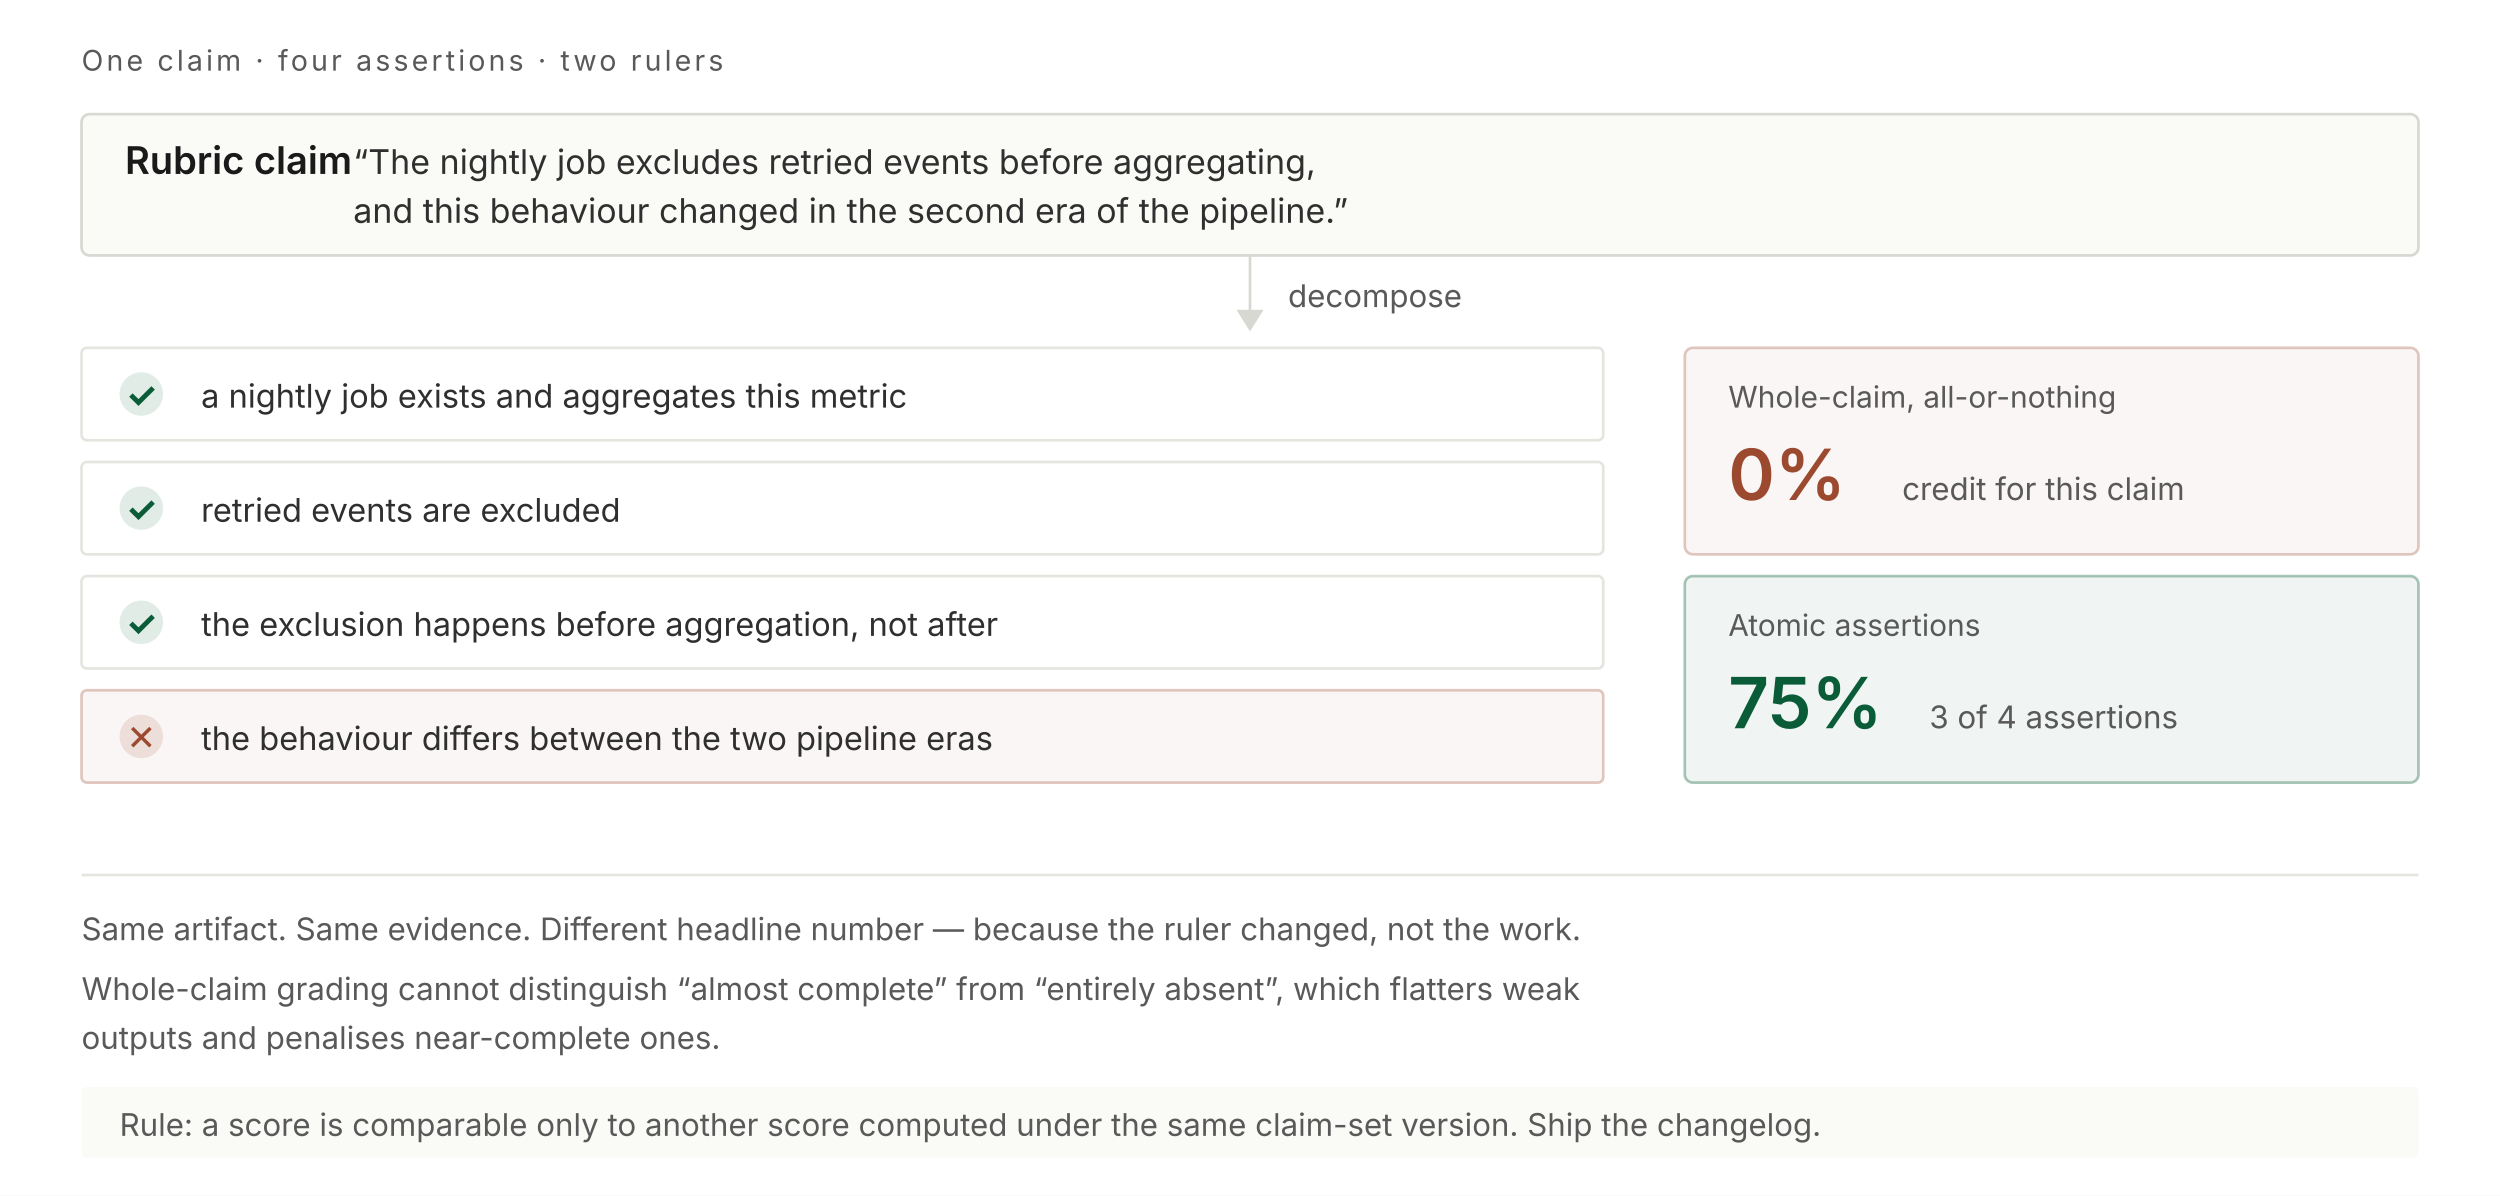
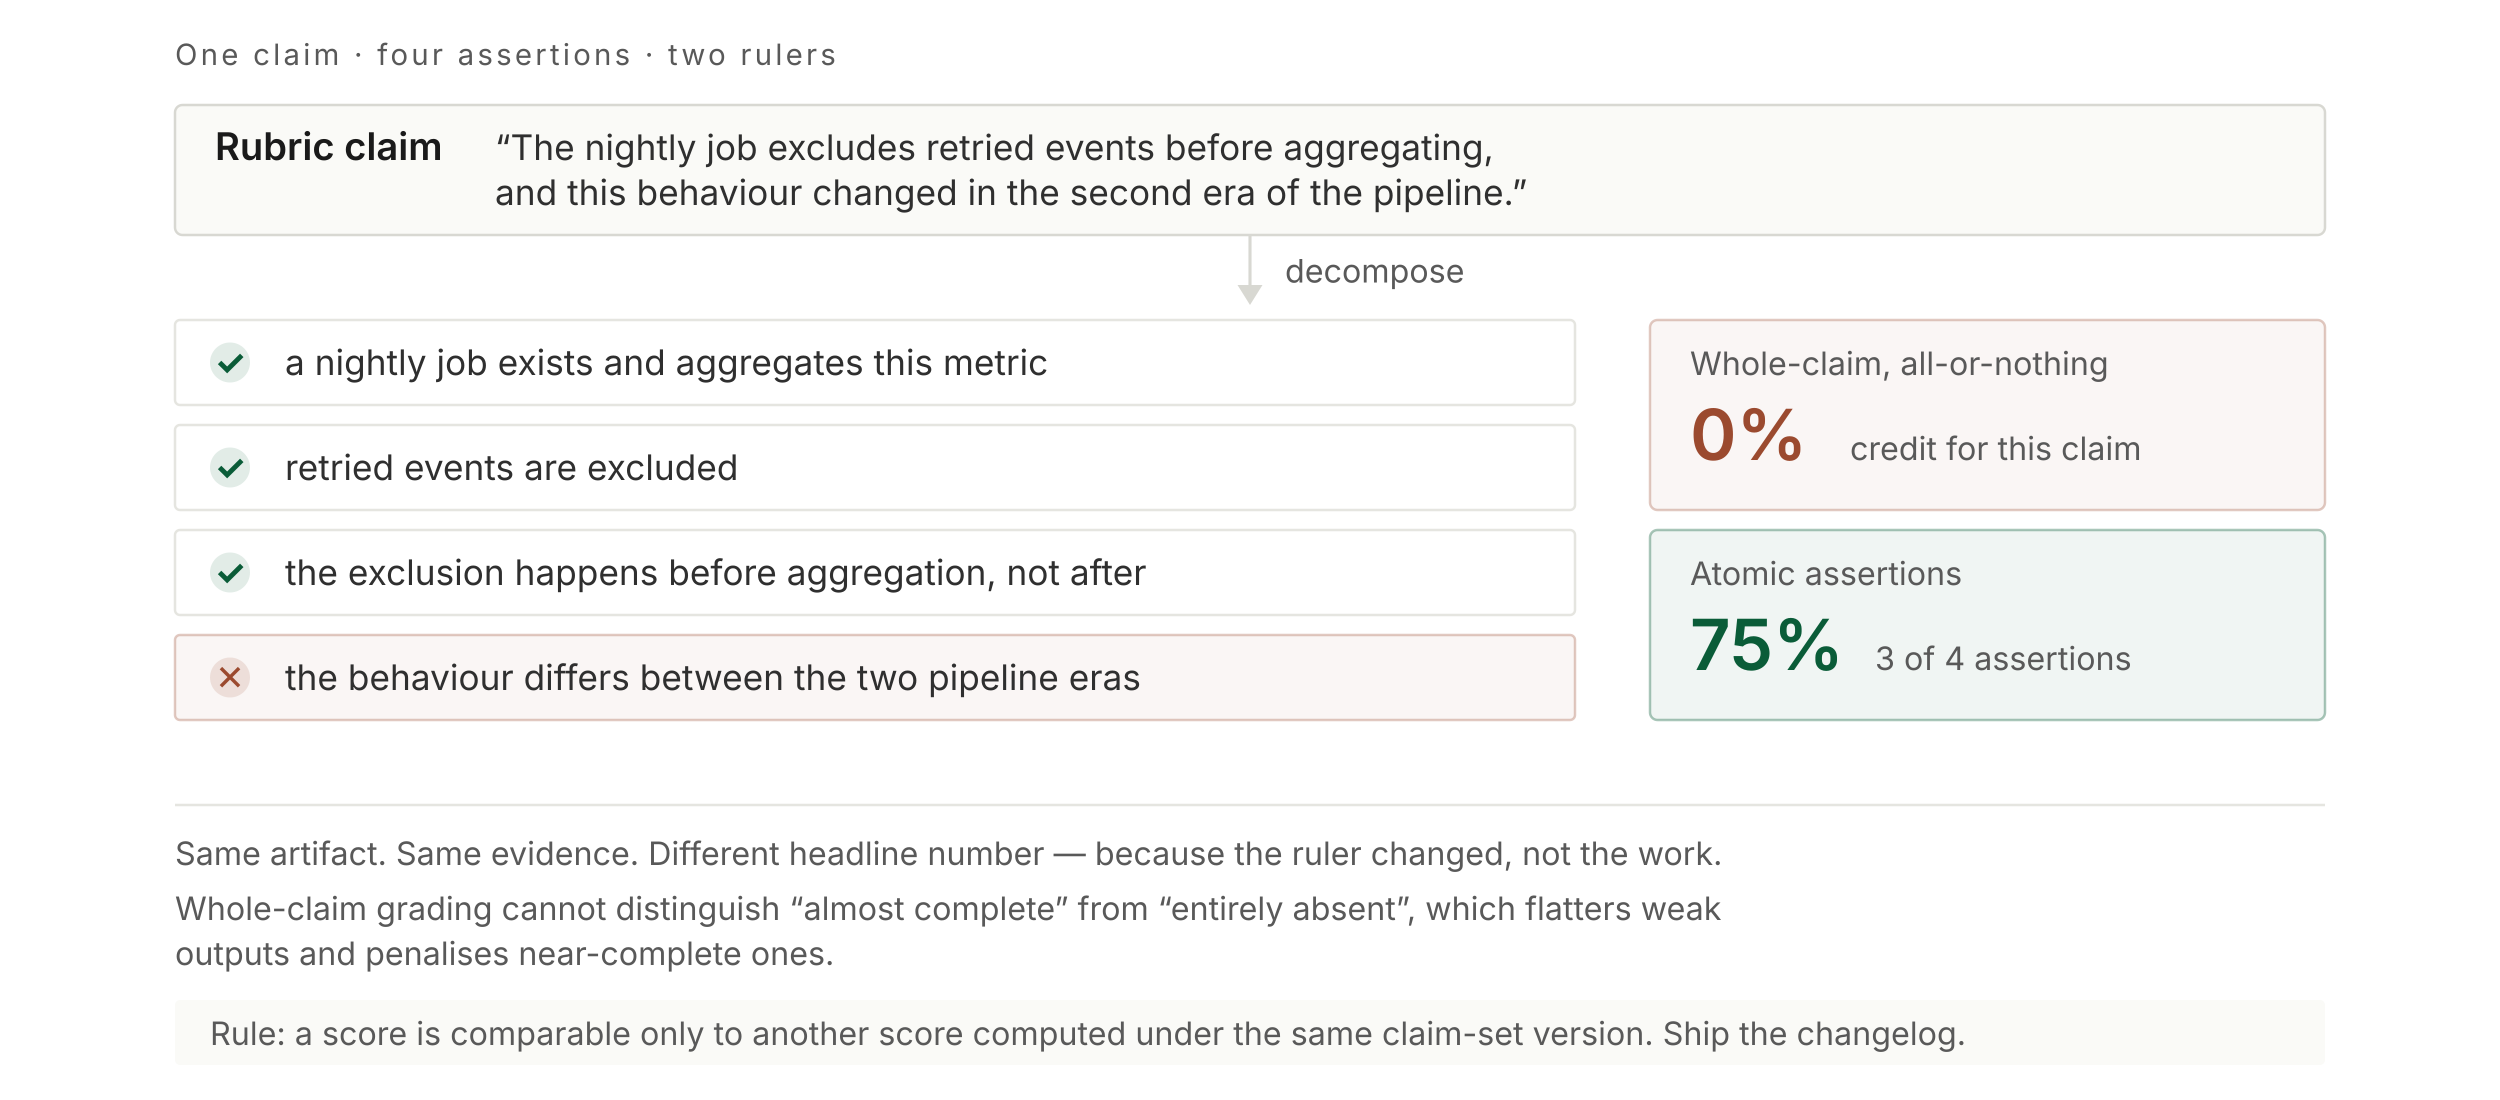
- <svg xmlns="http://www.w3.org/2000/svg" viewBox="0 0 920 440" width="920" height="440" role="img" aria-labelledby="title desc" font-family="Inter, system-ui, -apple-system, 'Segoe UI', sans-serif">
+ <svg xmlns="http://www.w3.org/2000/svg" viewBox="0 0 1000 440" width="1000" height="440" role="img" aria-labelledby="title desc" font-family="Inter, system-ui, -apple-system, 'Segoe UI', sans-serif">
  <style>
-     .kicker { font-size: 10.5px; fill: #595959; letter-spacing: .11em; text-transform: uppercase; }
-     .h      { font-size: 14px; fill: #1A1A1A; font-weight: 600; }
-     .claim  { font-size: 12.5px; fill: #2F2F2F; }
-     .atom   { font-size: 12px; fill: #2F2F2F; }
-     .mark   { font-size: 13px; font-weight: 700; }
-     .score  { font-size: 26px; font-weight: 600; font-variant-numeric: tabular-nums; }
-     .slabel { font-size: 11px; fill: #595959; }
-     .note   { font-size: 11.5px; fill: #595959; }
+     .kicker { font-size: 11.75px; fill: #595959; letter-spacing: .11em; text-transform: uppercase; }
+     .h      { font-size: 15.25px; fill: #1A1A1A; font-weight: 600; }
+     .claim  { font-size: 14.1px; fill: #2F2F2F; }
+     .atom   { font-size: 14.1px; fill: #2F2F2F; }
+     .mark   { font-size: 14.1px; font-weight: 700; }
+     .score  { font-size: 28.2px; font-weight: 600; font-variant-numeric: tabular-nums; }
+     .slabel { font-size: 12.9px; fill: #595959; }
+     .note   { font-size: 12.9px; fill: #595959; }
  </style>
-   <rect width="920" height="440" fill="#FFFFFF" />
-   <text class="kicker" x="30" y="26">One claim · four assertions · two rulers</text>
-   <rect x="30" y="42" width="860" height="52" rx="3" fill="#FAFAF7" stroke="#D8D8D2" />
-   <text class="h" x="46" y="64">Rubric claim</text>
-   <text class="claim" x="130" y="64">“The nightly job excludes retried events before aggregating,</text>
-   <text class="claim" x="130" y="82">and this behaviour changed in the second era of the pipeline.”</text>
-   <path d="M460 94 L460 116" stroke="#D8D8D2" stroke-width="1" />
-   <polygon points="460,122 455,114 465,114" fill="#D8D8D2" />
-   <text class="note" x="474" y="113">decompose</text>
-   <g>
-     <rect x="30" y="128" width="560" height="34" rx="2" fill="#FFFFFF" stroke="#E5E5E0" />
-     <circle cx="52" cy="145" r="8" fill="rgba(10,92,56,0.12)" />
-     <text class="mark" x="52" y="150" text-anchor="middle" fill="#0A5C38">✓</text>
-     <text class="atom" x="74" y="150">a nightly job exists and aggregates this metric</text>
-     <rect x="30" y="170" width="560" height="34" rx="2" fill="#FFFFFF" stroke="#E5E5E0" />
-     <circle cx="52" cy="187" r="8" fill="rgba(10,92,56,0.12)" />
-     <text class="mark" x="52" y="192" text-anchor="middle" fill="#0A5C38">✓</text>
-     <text class="atom" x="74" y="192">retried events are excluded</text>
-     <rect x="30" y="212" width="560" height="34" rx="2" fill="#FFFFFF" stroke="#E5E5E0" />
-     <circle cx="52" cy="229" r="8" fill="rgba(10,92,56,0.12)" />
-     <text class="mark" x="52" y="234" text-anchor="middle" fill="#0A5C38">✓</text>
-     <text class="atom" x="74" y="234">the exclusion happens before aggregation, not after</text>
-     <rect x="30" y="254" width="560" height="34" rx="2" fill="rgba(155,74,47,0.05)" stroke="rgba(155,74,47,0.3)" />
-     <circle cx="52" cy="271" r="8" fill="rgba(155,74,47,0.14)" />
-     <text class="mark" x="52" y="276" text-anchor="middle" fill="#9B4A2F">✕</text>
-     <text class="atom" x="74" y="276" fill="#9B4A2F">the behaviour differs between the two pipeline eras</text>
+   <rect width="1000" height="440" fill="#FFFFFF" />
+   <g transform="translate(40,0)">
+     <text class="kicker" x="30" y="26">One claim · four assertions · two rulers</text>
+     <rect x="30" y="42" width="860" height="52" rx="3" fill="#FAFAF7" stroke="#D8D8D2" />
+     <text class="h" x="46" y="64">Rubric claim</text>
+     <text class="claim" x="158" y="64">“The nightly job excludes retried events before aggregating,</text>
+     <text class="claim" x="158" y="82">and this behaviour changed in the second era of the pipeline.”</text>
+     <path d="M460 94 L460 116" stroke="#D8D8D2" stroke-width="1.25" />
+     <polygon points="460,122 455,114 465,114" fill="#D8D8D2" />
+     <text class="note" x="474" y="113">decompose</text>
+     <g>
+       <rect x="30" y="128" width="560" height="34" rx="2" fill="#FFFFFF" stroke="#E5E5E0" />
+       <circle cx="52" cy="145" r="8" fill="rgba(10,92,56,0.12)" />
+       <text class="mark" x="52" y="150" text-anchor="middle" fill="#0A5C38">✓</text>
+       <text class="atom" x="74" y="150">a nightly job exists and aggregates this metric</text>
+       <rect x="30" y="170" width="560" height="34" rx="2" fill="#FFFFFF" stroke="#E5E5E0" />
+       <circle cx="52" cy="187" r="8" fill="rgba(10,92,56,0.12)" />
+       <text class="mark" x="52" y="192" text-anchor="middle" fill="#0A5C38">✓</text>
+       <text class="atom" x="74" y="192">retried events are excluded</text>
+       <rect x="30" y="212" width="560" height="34" rx="2" fill="#FFFFFF" stroke="#E5E5E0" />
+       <circle cx="52" cy="229" r="8" fill="rgba(10,92,56,0.12)" />
+       <text class="mark" x="52" y="234" text-anchor="middle" fill="#0A5C38">✓</text>
+       <text class="atom" x="74" y="234">the exclusion happens before aggregation, not after</text>
+       <rect x="30" y="254" width="560" height="34" rx="2" fill="rgba(155,74,47,0.05)" stroke="rgba(155,74,47,0.3)" />
+       <circle cx="52" cy="271" r="8" fill="rgba(155,74,47,0.14)" />
+       <text class="mark" x="52" y="276" text-anchor="middle" fill="#9B4A2F">✕</text>
+       <text class="atom" x="74" y="276" fill="#9B4A2F">the behaviour differs between the two pipeline eras</text>
+     </g>
+     <rect x="620" y="128" width="270" height="76" rx="3" fill="rgba(155,74,47,0.05)" stroke="rgba(155,74,47,0.3)" />
+     <text class="slabel" x="636" y="150">Whole-claim, all-or-nothing</text>
+     <text class="score" x="636" y="184" fill="#9B4A2F">0%</text>
+     <text class="note" x="700" y="184" fill="#9B4A2F">credit for this claim</text>
+     <rect x="620" y="212" width="270" height="76" rx="3" fill="rgba(10,92,56,0.06)" stroke="rgba(10,92,56,0.35)" />
+     <text class="slabel" x="636" y="234">Atomic assertions</text>
+     <text class="score" x="636" y="268" fill="#0A5C38">75%</text>
+     <text class="note" x="710" y="268" fill="#0A5C38">3 of 4 assertions</text>
+     <line x1="30" y1="322" x2="890" y2="322" stroke="#E5E5E0" />
+     <text class="note" x="30" y="346">Same artifact. Same evidence. Different headline number — because the ruler changed, not the work.</text>
+     <text class="note" x="30" y="368">Whole-claim grading cannot distinguish “almost complete” from “entirely absent”, which flatters weak</text>
+     <text class="note" x="30" y="386">outputs and penalises near-complete ones.</text>
+     <rect x="30" y="400" width="860" height="26" rx="2" fill="#FAFAF7" />
+     <text class="note" x="44" y="418" fill="#2F2F2F">Rule: a score is comparable only to another score computed under the same claim-set version. Ship the changelog.</text>
  </g>
-   <rect x="620" y="128" width="270" height="76" rx="3" fill="rgba(155,74,47,0.05)" stroke="rgba(155,74,47,0.3)" />
-   <text class="slabel" x="636" y="150">Whole-claim, all-or-nothing</text>
-   <text class="score" x="636" y="184" fill="#9B4A2F">0%</text>
-   <text class="note" x="700" y="184" fill="#9B4A2F">credit for this claim</text>
-   <rect x="620" y="212" width="270" height="76" rx="3" fill="rgba(10,92,56,0.06)" stroke="rgba(10,92,56,0.35)" />
-   <text class="slabel" x="636" y="234">Atomic assertions</text>
-   <text class="score" x="636" y="268" fill="#0A5C38">75%</text>
-   <text class="note" x="710" y="268" fill="#0A5C38">3 of 4 assertions</text>
-   <line x1="30" y1="322" x2="890" y2="322" stroke="#E5E5E0" />
-   <text class="note" x="30" y="346">Same artifact. Same evidence. Different headline number — because the ruler changed, not the work.</text>
-   <text class="note" x="30" y="368">Whole-claim grading cannot distinguish “almost complete” from “entirely absent”, which flatters weak</text>
-   <text class="note" x="30" y="386">outputs and penalises near-complete ones.</text>
-   <rect x="30" y="400" width="860" height="26" rx="2" fill="#FAFAF7" />
-   <text class="note" x="44" y="418" fill="#2F2F2F">Rule: a score is comparable only to another score computed under the same claim-set version. Ship the changelog.</text>
</svg>
